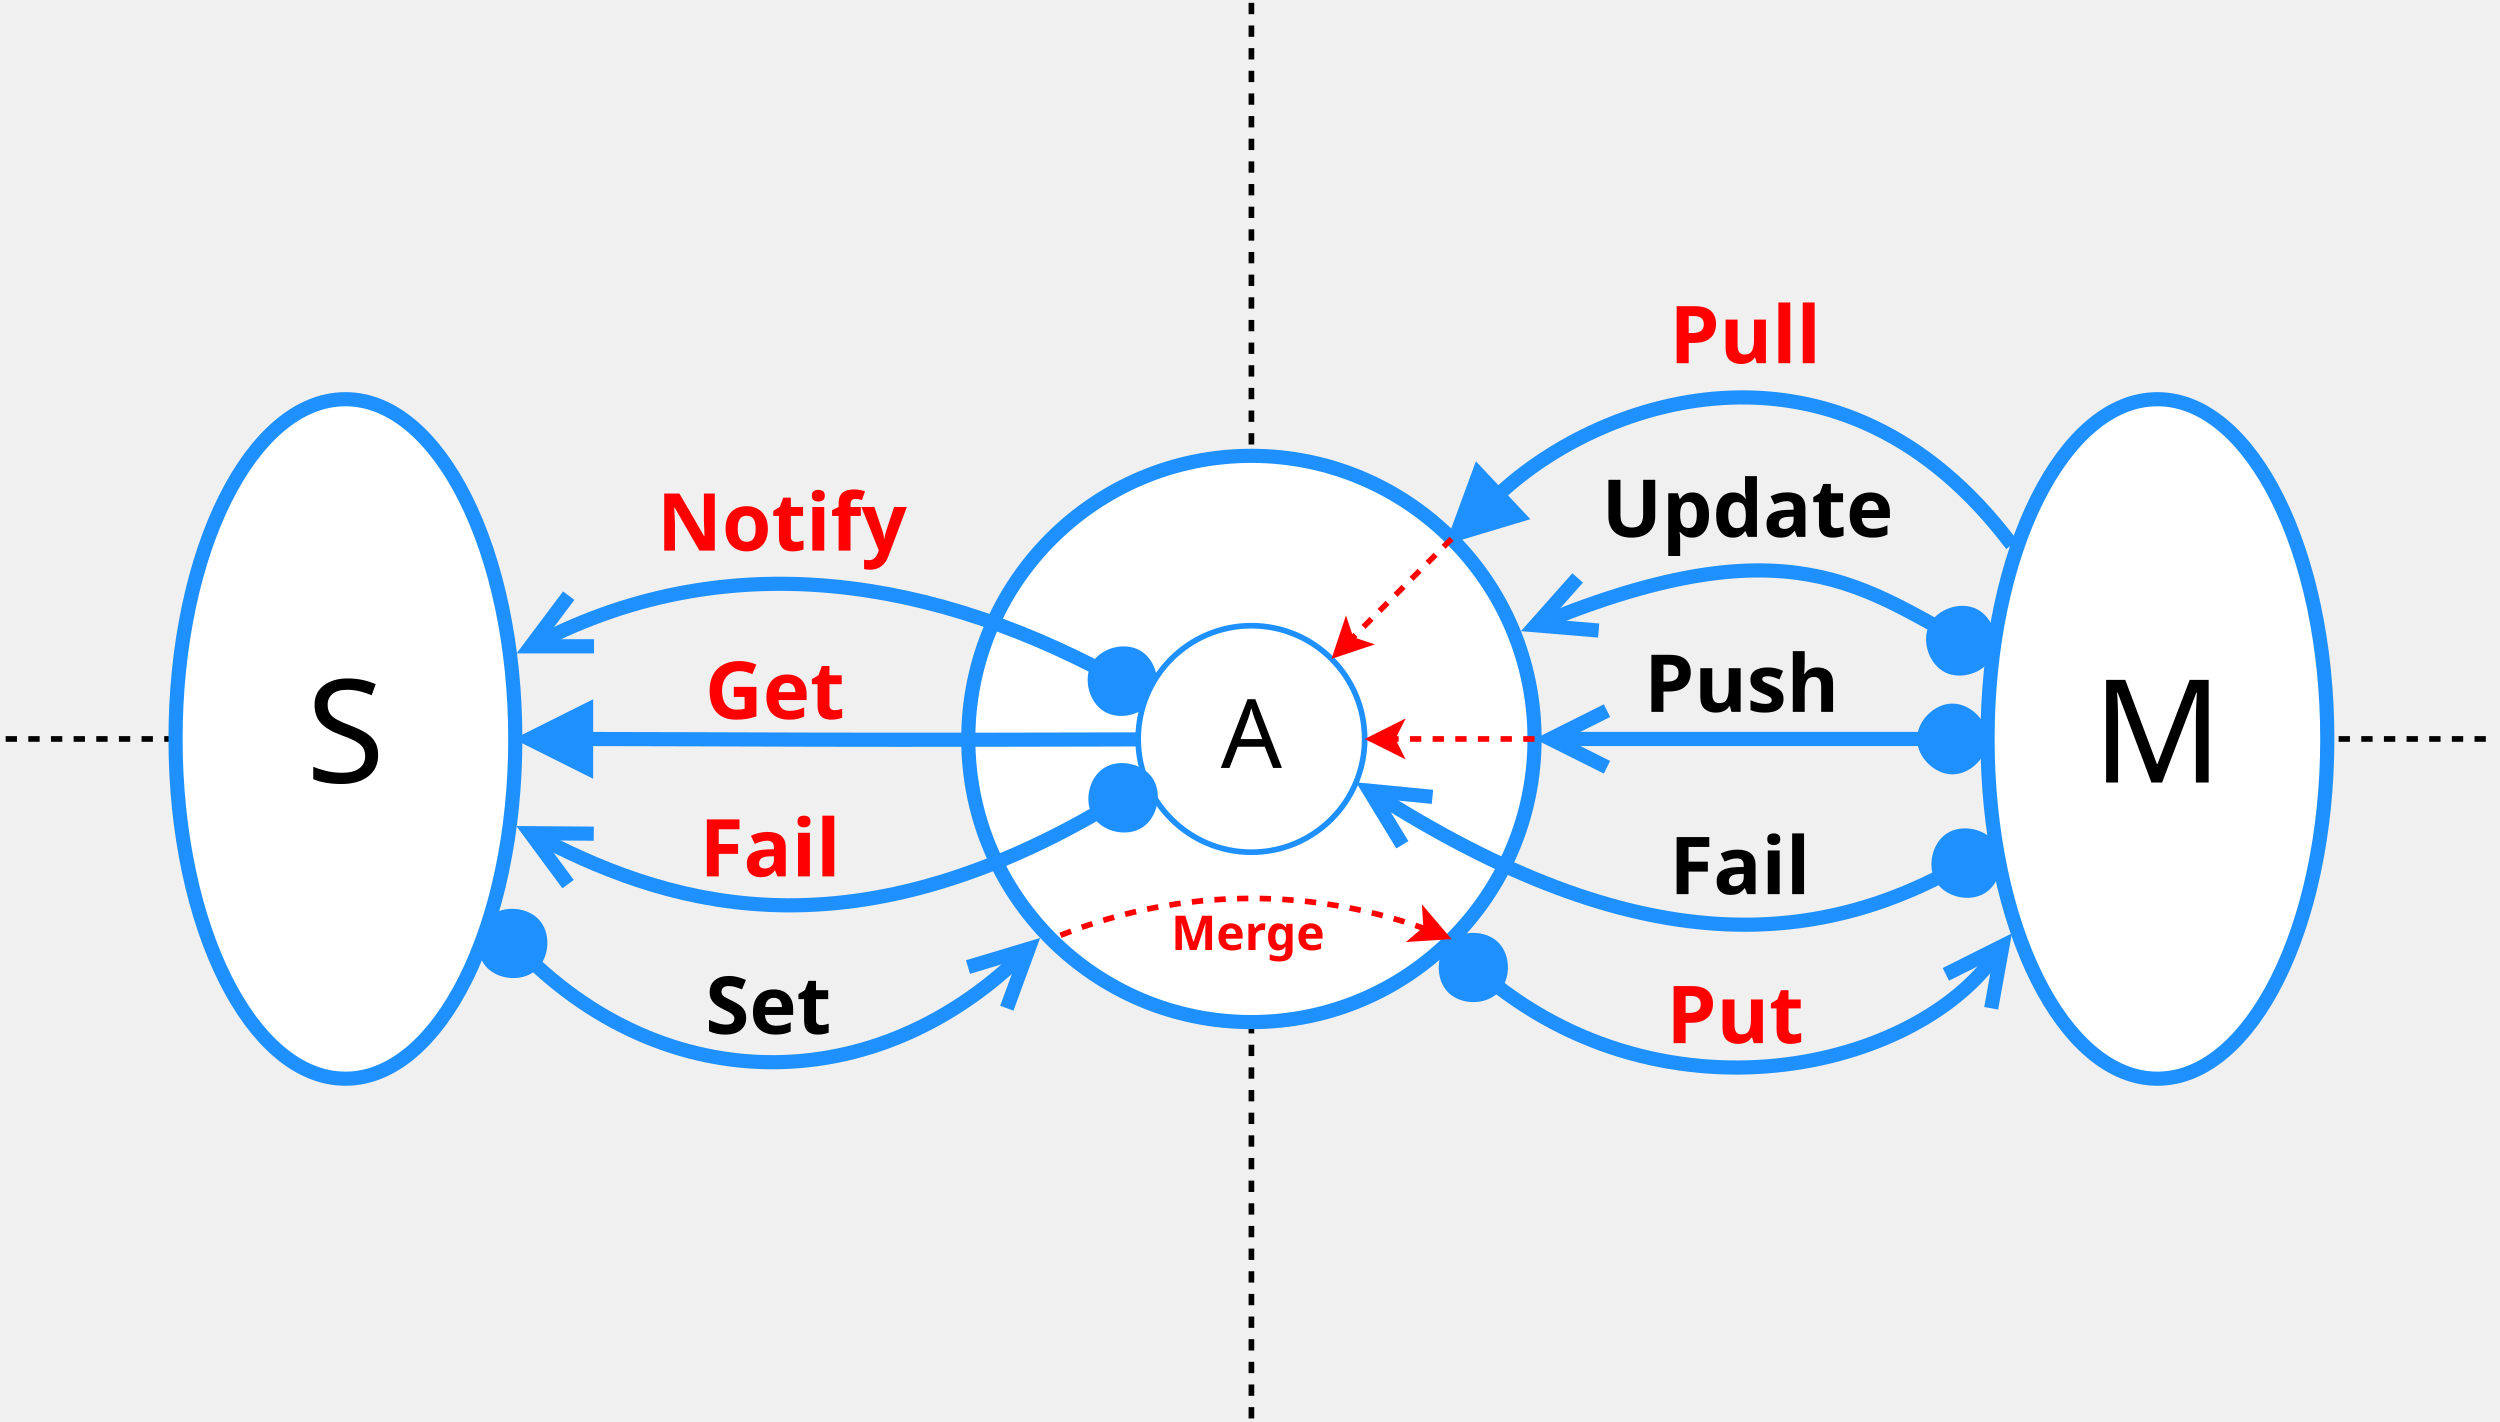
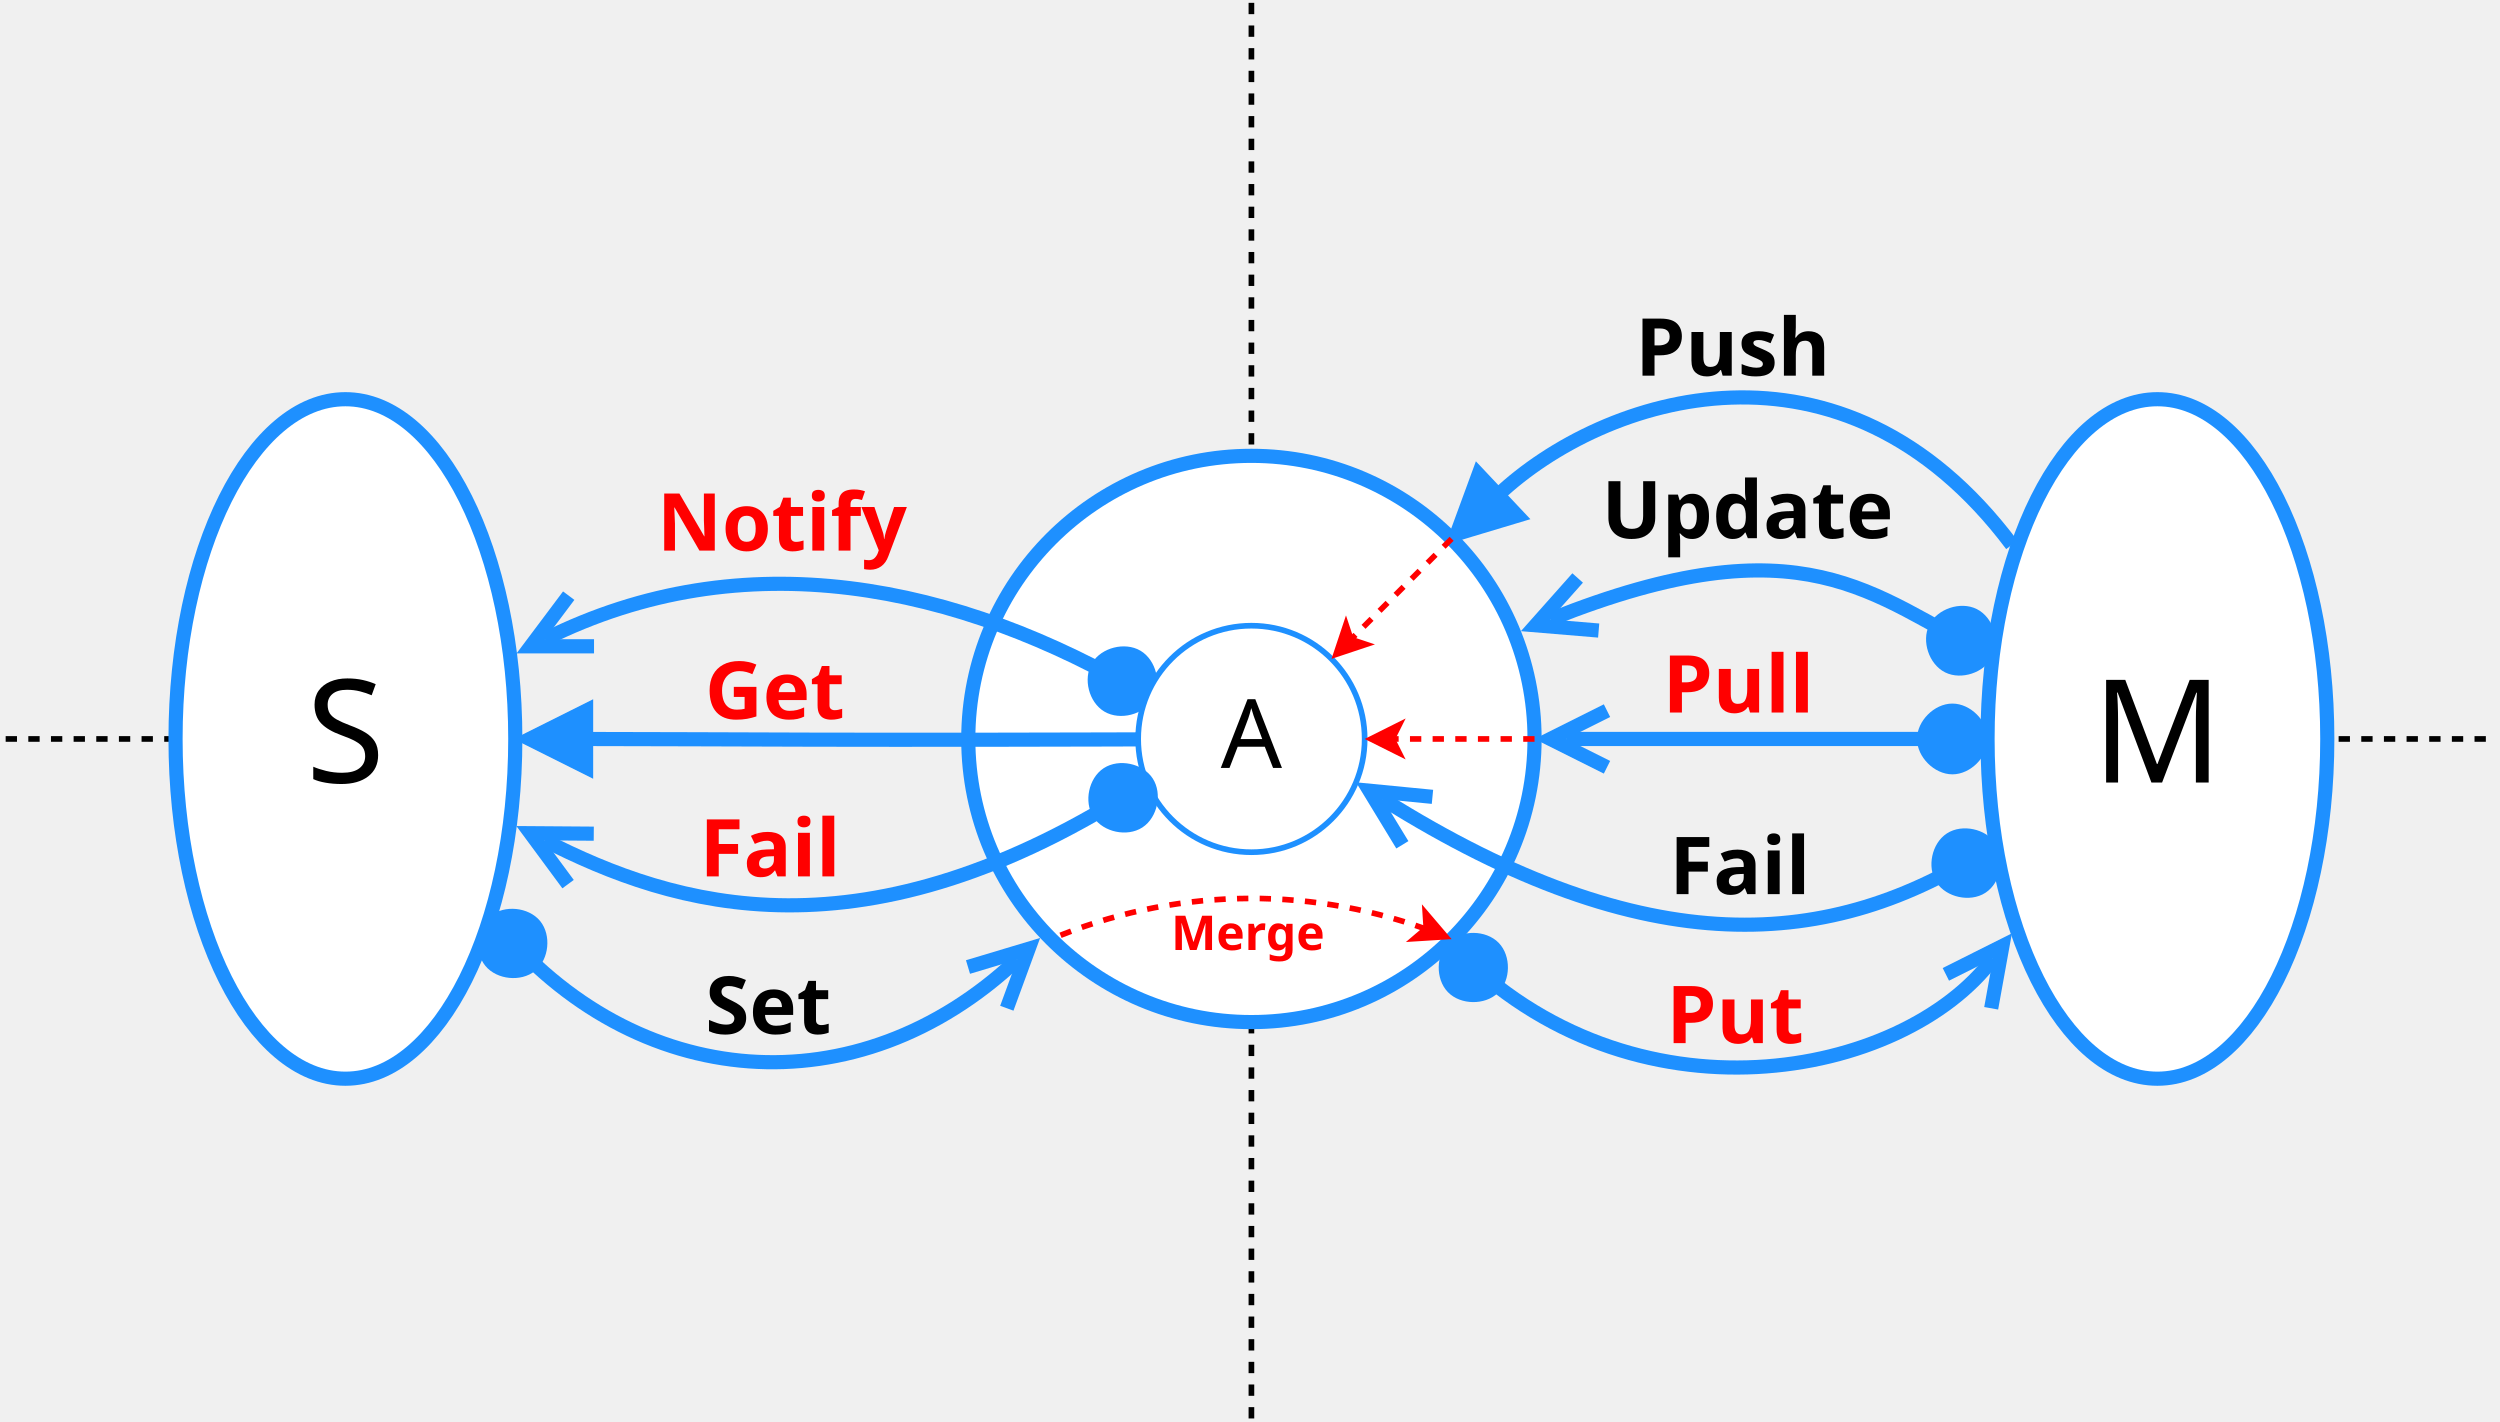
<svg xmlns="http://www.w3.org/2000/svg" width="100%" height="100%" viewBox="258 139 883 502">
  <line style="fill: none; fill-opacity:0; stroke-width: 2; stroke-dasharray: 4; stroke: #000000" x1="260" y1="400" x2="1140" y2="400" />
  <line style="fill: none; fill-opacity:0; stroke-width: 2; stroke-dasharray: 4; stroke: #000000" x1="700" y1="140" x2="700" y2="640" />
  <g>
    <ellipse style="fill: #ffffff" cx="380" cy="400" rx="60" ry="120" />
    <ellipse style="fill: none; fill-opacity:0; stroke-width: 5; stroke: #1e90ff" cx="380" cy="400" rx="60" ry="120" />
    <text font-size="50.8" style="fill: #000000;text-anchor:middle;font-family:sans-serif;font-style:normal;font-weight:normal" x="380" y="415.4">
      <tspan x="380" y="415.4">S</tspan>
    </text>
  </g>
  <g>
    <ellipse style="fill: #ffffff" cx="700" cy="400" rx="100" ry="100" />
    <ellipse style="fill: none; fill-opacity:0; stroke-width: 5; stroke: #1e90ff" cx="700" cy="400" rx="100" ry="100" />
    <text font-size="56.444" style="fill: #000000;text-anchor:middle;font-family:sans-serif;font-style:normal;font-weight:normal" x="700" y="417.122">
      <tspan x="700" y="417.122">A</tspan>
    </text>
  </g>
  <g>
    <ellipse style="fill: #ffffff" cx="1020" cy="400" rx="60" ry="120" />
    <ellipse style="fill: none; fill-opacity:0; stroke-width: 5; stroke: #1e90ff" cx="1020" cy="400" rx="60" ry="120" />
    <text font-size="50.8" style="fill: #000000;text-anchor:middle;font-family:sans-serif;font-style:normal;font-weight:normal" x="1020" y="415.4">
      <tspan x="1020" y="415.4">M</tspan>
    </text>
  </g>
  <g>
    <path style="fill: none; fill-opacity:0; stroke-width: 5; stroke: #1e90ff" d="M 465.01 400.014 C 513.464,400.023 552.95,400.638 700,400" />
    <polygon style="fill: #1e90ff" points="465.011,390.014 445.01,400.011 465.008,410.014 " />
    <polygon style="fill: none; fill-opacity:0; stroke-width: 5; stroke: #1e90ff" points="465.011,390.014 445.01,400.011 465.008,410.014 " />
  </g>
  <g>
    <path style="fill: none; fill-opacity:0; stroke-width: 5; stroke: #1e90ff" d="M 450.451 364.775 C 520.451,329.775 596.126,344.946 663.044,384.692" />
    <polyline style="fill: none; fill-opacity:0; stroke-width: 5; stroke: #1e90ff" points="458.867,349.386 445.451,367.275 467.811,367.275 " />
    <path style="fill: #1e90ff" d="M 663.044 384.692 C 660.491,388.991 653.638,390.736 649.34,388.183 C 645.041,385.63 643.295,378.778 645.848,374.479 C 648.402,370.18 655.254,368.434 659.553,370.988 C 663.852,373.541 665.597,380.393 663.044,384.692z" />
    <path style="fill: none; fill-opacity:0; stroke-width: 5; stroke: #1e90ff" d="M 663.044 384.692 C 660.491,388.991 653.638,390.736 649.34,388.183 C 645.041,385.63 643.295,378.778 645.848,374.479 C 648.402,370.18 655.254,368.434 659.553,370.988 C 663.852,373.541 665.597,380.393 663.044,384.692" />
  </g>
  <text font-size="28.222" style="fill: #ff0000;text-anchor:middle;font-family:Segoe UI Semibold;font-style:normal;font-weight:600" x="531.676" y="392.915">
    <tspan x="531.676" y="392.915">Get</tspan>
  </text>
  <text font-size="28.222" style="fill: #ff0000;text-anchor:middle;font-family:Segoe UI Semibold;font-style:normal;font-weight:600" x="534.178" y="333.469">
    <tspan x="534.178" y="333.469">Notify</tspan>
  </text>
  <g>
    <path style="fill: none; fill-opacity:0; stroke-width: 5; stroke: #1e90ff" d="M 432.767 464.482 C 482.445,525.19 560.928,530.994 617.241,477.951" />
    <path style="fill: #1e90ff" d="M 432.767 464.482 C 436.636,461.316 443.672,462.019 446.839,465.888 C 450.005,469.758 449.302,476.794 445.432,479.96 C 441.563,483.127 434.527,482.424 431.36,478.554 C 428.194,474.685 428.897,467.649 432.767,464.482z" />
    <path style="fill: none; fill-opacity:0; stroke-width: 5; stroke: #1e90ff" d="M 432.767 464.482 C 436.636,461.316 443.672,462.019 446.839,465.888 C 450.005,469.758 449.302,476.794 445.432,479.96 C 441.563,483.127 434.527,482.424 431.36,478.554 C 428.194,474.685 428.897,467.649 432.767,464.482" />
    <polyline style="fill: none; fill-opacity:0; stroke-width: 5; stroke: #1e90ff" points="613.608,495.111 621.31,474.118 599.895,480.552 " />
  </g>
  <text font-size="28.222" style="fill: #000000;text-anchor:middle;font-family:Segoe UI Semibold;font-style:normal;font-weight:600" x="529.362" y="504.143">
    <tspan x="529.362" y="504.143">Set</tspan>
  </text>
  <g>
    <path style="fill: none; fill-opacity:0; stroke-width: 5; stroke: #1e90ff" d="M 787.091 313.865 C 824.522,278.618 908.586,251.448 968.586,331.448" />
    <polygon style="fill: #1e90ff" points="780.235,306.585 772.53,327.576 793.946,321.145 " />
    <polygon style="fill: none; fill-opacity:0; stroke-width: 5; stroke: #1e90ff" points="780.235,306.585 772.53,327.576 793.946,321.145 " />
  </g>
-   <text font-size="28.222" style="fill: #ff0000;text-anchor:middle;font-family:Segoe UI Semibold;font-style:normal;font-weight:600" x="874.392" y="267.295">
-     <tspan x="874.392" y="267.295">Pull</tspan>
+   <text font-size="28.222" style="fill: #ff0000;text-anchor:middle;font-family:Segoe UI Semibold;font-style:normal;font-weight:600" x="872" y="390.675">
+     <tspan x="872" y="390.675">Pull</tspan>
  </text>
  <g>
    <path style="fill: none; fill-opacity:0; stroke-width: 5; stroke: #1e90ff" d="M 805.559 357.777 C 895.178,321.929 919.548,349.774 959.548,369.774" />
    <polyline style="fill: none; fill-opacity:0; stroke-width: 5; stroke: #1e90ff" points="815.224,343.14 800.368,359.853 822.652,361.71 " />
    <path style="fill: #1e90ff" d="M 959.548 369.774 C 957.311,374.246 950.603,376.482 946.131,374.246 C 941.659,372.01 939.423,365.302 941.659,360.83 C 943.895,356.357 950.603,354.121 955.075,356.357 C 959.548,358.593 961.784,365.302 959.548,369.774z" />
    <path style="fill: none; fill-opacity:0; stroke-width: 5; stroke: #1e90ff" d="M 959.548 369.774 C 957.311,374.246 950.603,376.482 946.131,374.246 C 941.659,372.01 939.423,365.302 941.659,360.83 C 943.895,356.357 950.603,354.121 955.075,356.357 C 959.548,358.593 961.784,365.302 959.548,369.774" />
  </g>
-   <text font-size="28.222" style="fill: #000000;text-anchor:middle;font-family:Segoe UI Semibold;font-style:normal;font-weight:600" x="875.208" y="328.62">
-     <tspan x="875.208" y="328.62">Update</tspan>
+   <text font-size="28.222" style="fill: #000000;text-anchor:middle;font-family:Segoe UI Semibold;font-style:normal;font-weight:600" x="875.208" y="329.089">
+     <tspan x="875.208" y="329.089">Update</tspan>
  </text>
  <g>
    <path style="fill: none; fill-opacity:0; stroke-width: 5; stroke: #1e90ff" d="M 771.41 473.545 C 834.61,538.635 930.197,519.972 961.914,477.601" />
    <path style="fill: #1e90ff" d="M 771.41 473.545 C 774.997,470.062 782.067,470.166 785.55,473.754 C 789.033,477.341 788.929,484.411 785.342,487.894 C 781.755,491.377 774.684,491.273 771.201,487.686 C 767.718,484.099 767.822,477.028 771.41,473.545z" />
    <path style="fill: none; fill-opacity:0; stroke-width: 5; stroke: #1e90ff" d="M 771.41 473.545 C 774.997,470.062 782.067,470.166 785.55,473.754 C 789.033,477.341 788.929,484.411 785.342,487.894 C 781.755,491.377 774.684,491.273 771.201,487.686 C 767.718,484.099 767.822,477.028 771.41,473.545" />
    <polyline style="fill: none; fill-opacity:0; stroke-width: 5; stroke: #1e90ff" points="961.284,495.129 965.264,473.125 945.273,483.144 " />
  </g>
  <text font-size="28.222" style="fill: #ff0000;text-anchor:middle;font-family:Segoe UI Semibold;font-style:normal;font-weight:600" x="870.828" y="507.425">
    <tspan x="870.828" y="507.425">Put</tspan>
  </text>
  <g>
    <ellipse style="fill: #ffffff" cx="700" cy="400" rx="40" ry="40" />
    <ellipse style="fill: none; fill-opacity:0; stroke-width: 2; stroke: #1e90ff" cx="700" cy="400" rx="40" ry="40" />
    <text font-size="33.867" style="fill: #000000;text-anchor:middle;font-family:sans-serif;font-style:normal;font-weight:normal" x="700" y="410.233">
      <tspan x="700" y="410.233">A</tspan>
    </text>
  </g>
  <g>
    <path style="fill: none; fill-opacity:0; stroke-width: 5; stroke: #1e90ff" d="M 811.18 400 C 880,400 877.588,400 957.588,400" />
    <polyline style="fill: none; fill-opacity:0; stroke-width: 5; stroke: #1e90ff" points="825.59,390 805.59,400 825.59,410 " />
    <path style="fill: #1e90ff" d="M 957.588 400 C 957.588,405 952.588,410 947.588,410 C 942.588,410 937.588,405 937.588,400 C 937.588,395 942.588,390 947.588,390 C 952.588,390 957.588,395 957.588,400z" />
    <path style="fill: none; fill-opacity:0; stroke-width: 5; stroke: #1e90ff" d="M 957.588 400 C 957.588,405 952.588,410 947.588,410 C 942.588,410 937.588,405 937.588,400 C 937.588,395 942.588,390 947.588,390 C 952.588,390 957.588,395 957.588,400" />
  </g>
-   <text font-size="28.222" style="fill: #000000;text-anchor:middle;font-family:Segoe UI Semibold;font-style:normal;font-weight:600" x="873.14" y="390.423">
-     <tspan x="873.14" y="390.423">Push</tspan>
+   <text font-size="28.222" style="fill: #000000;text-anchor:middle;font-family:Segoe UI Semibold;font-style:normal;font-weight:600" x="870" y="271.675">
+     <tspan x="870" y="271.675">Push</tspan>
  </text>
  <text font-size="16.933" style="fill: #ff0000;text-anchor:middle;font-family:Segoe UI Semibold;font-style:normal;font-weight:600" x="698.748" y="474.533">
    <tspan x="698.748" y="474.533">Merge</tspan>
  </text>
  <g>
    <path style="fill: none; fill-opacity:0; stroke-width: 2; stroke-dasharray: 4; stroke: #ff0000" d="M 761.658,467.153 A 181.017,181.017 0 0 0 629.29,470.71" />
    <polygon style="fill: #ff0000" points="768.652,469.837 757.493,470.533 761.747,466.907 761.399,461.328 " />
    <polygon style="fill: none; fill-opacity:0; stroke-width: 2; stroke: #ff0000" points="768.652,469.837 757.493,470.533 761.747,466.907 761.399,461.328 " />
  </g>
  <g>
    <path style="fill: none; fill-opacity:0; stroke-width: 5; stroke: #1e90ff" d="M 450.341 435.826 C 495.689,458.922 562.962,480.732 663.044,415.308" />
    <polyline style="fill: none; fill-opacity:0; stroke-width: 5; stroke: #1e90ff" points="467.72,433.455 445.36,433.289 458.643,451.276 " />
    <path style="fill: #1e90ff" d="M 663.044 415.308 C 665.78,419.493 664.331,426.414 660.145,429.15 C 655.96,431.886 649.039,430.436 646.304,426.251 C 643.568,422.066 645.017,415.145 649.202,412.409 C 653.387,409.674 660.308,411.123 663.044,415.308z" />
    <path style="fill: none; fill-opacity:0; stroke-width: 5; stroke: #1e90ff" d="M 663.044 415.308 C 665.78,419.493 664.331,426.414 660.145,429.15 C 655.96,431.886 649.039,430.436 646.304,426.251 C 643.568,422.066 645.017,415.145 649.202,412.409 C 653.387,409.674 660.308,411.123 663.044,415.308" />
  </g>
  <text font-size="28.222" style="fill: #ff0000;text-anchor:middle;font-family:Segoe UI Semibold;font-style:normal;font-weight:600" x="529.988" y="448.547">
    <tspan x="529.988" y="448.547">Fail</tspan>
  </text>
  <g>
    <path style="fill: none; fill-opacity:0; stroke-width: 5; stroke: #1e90ff" d="M 746.425 421.253 C 840,480 904.898,474.708 960.834,438.402" />
    <polyline style="fill: none; fill-opacity:0; stroke-width: 5; stroke: #1e90ff" points="763.946,420.445 741.69,418.28 753.312,437.384 " />
    <path style="fill: #1e90ff" d="M 960.834 438.402 C 963.557,442.596 962.085,449.512 957.891,452.235 C 953.697,454.957 946.781,453.485 944.058,449.291 C 941.336,445.097 942.808,438.181 947.002,435.458 C 951.196,432.736 958.112,434.208 960.834,438.402z" />
    <path style="fill: none; fill-opacity:0; stroke-width: 5; stroke: #1e90ff" d="M 960.834 438.402 C 963.557,442.596 962.085,449.512 957.891,452.235 C 953.697,454.957 946.781,453.485 944.058,449.291 C 941.336,445.097 942.808,438.181 947.002,435.458 C 951.196,432.736 958.112,434.208 960.834,438.402" />
  </g>
  <text font-size="28.222" style="fill: #000000;text-anchor:middle;font-family:Segoe UI Semibold;font-style:normal;font-weight:600" x="872.514" y="454.803">
    <tspan x="872.514" y="454.803">Fail</tspan>
  </text>
  <g>
    <line style="fill: none; fill-opacity:0; stroke-width: 2; stroke-dasharray: 4; stroke: #ff0000" x1="800" y1="400" x2="749.736" y2="400" />
    <polygon style="fill: #ff0000" points="742.236,400 752.236,395 749.736,400 752.236,405 " />
    <polygon style="fill: none; fill-opacity:0; stroke-width: 2; stroke: #ff0000" points="742.236,400 752.236,395 749.736,400 752.236,405 " />
  </g>
  <g>
    <line style="fill: none; fill-opacity:0; stroke-width: 2; stroke-dasharray: 4; stroke: #ff0000" x1="770.71" y1="329.29" x2="735.168" y2="364.832" />
    <polygon style="fill: #ff0000" points="729.865,370.135 733.401,359.528 735.168,364.832 740.472,366.599 " />
    <polygon style="fill: none; fill-opacity:0; stroke-width: 2; stroke: #ff0000" points="729.865,370.135 733.401,359.528 735.168,364.832 740.472,366.599 " />
  </g>
</svg>
